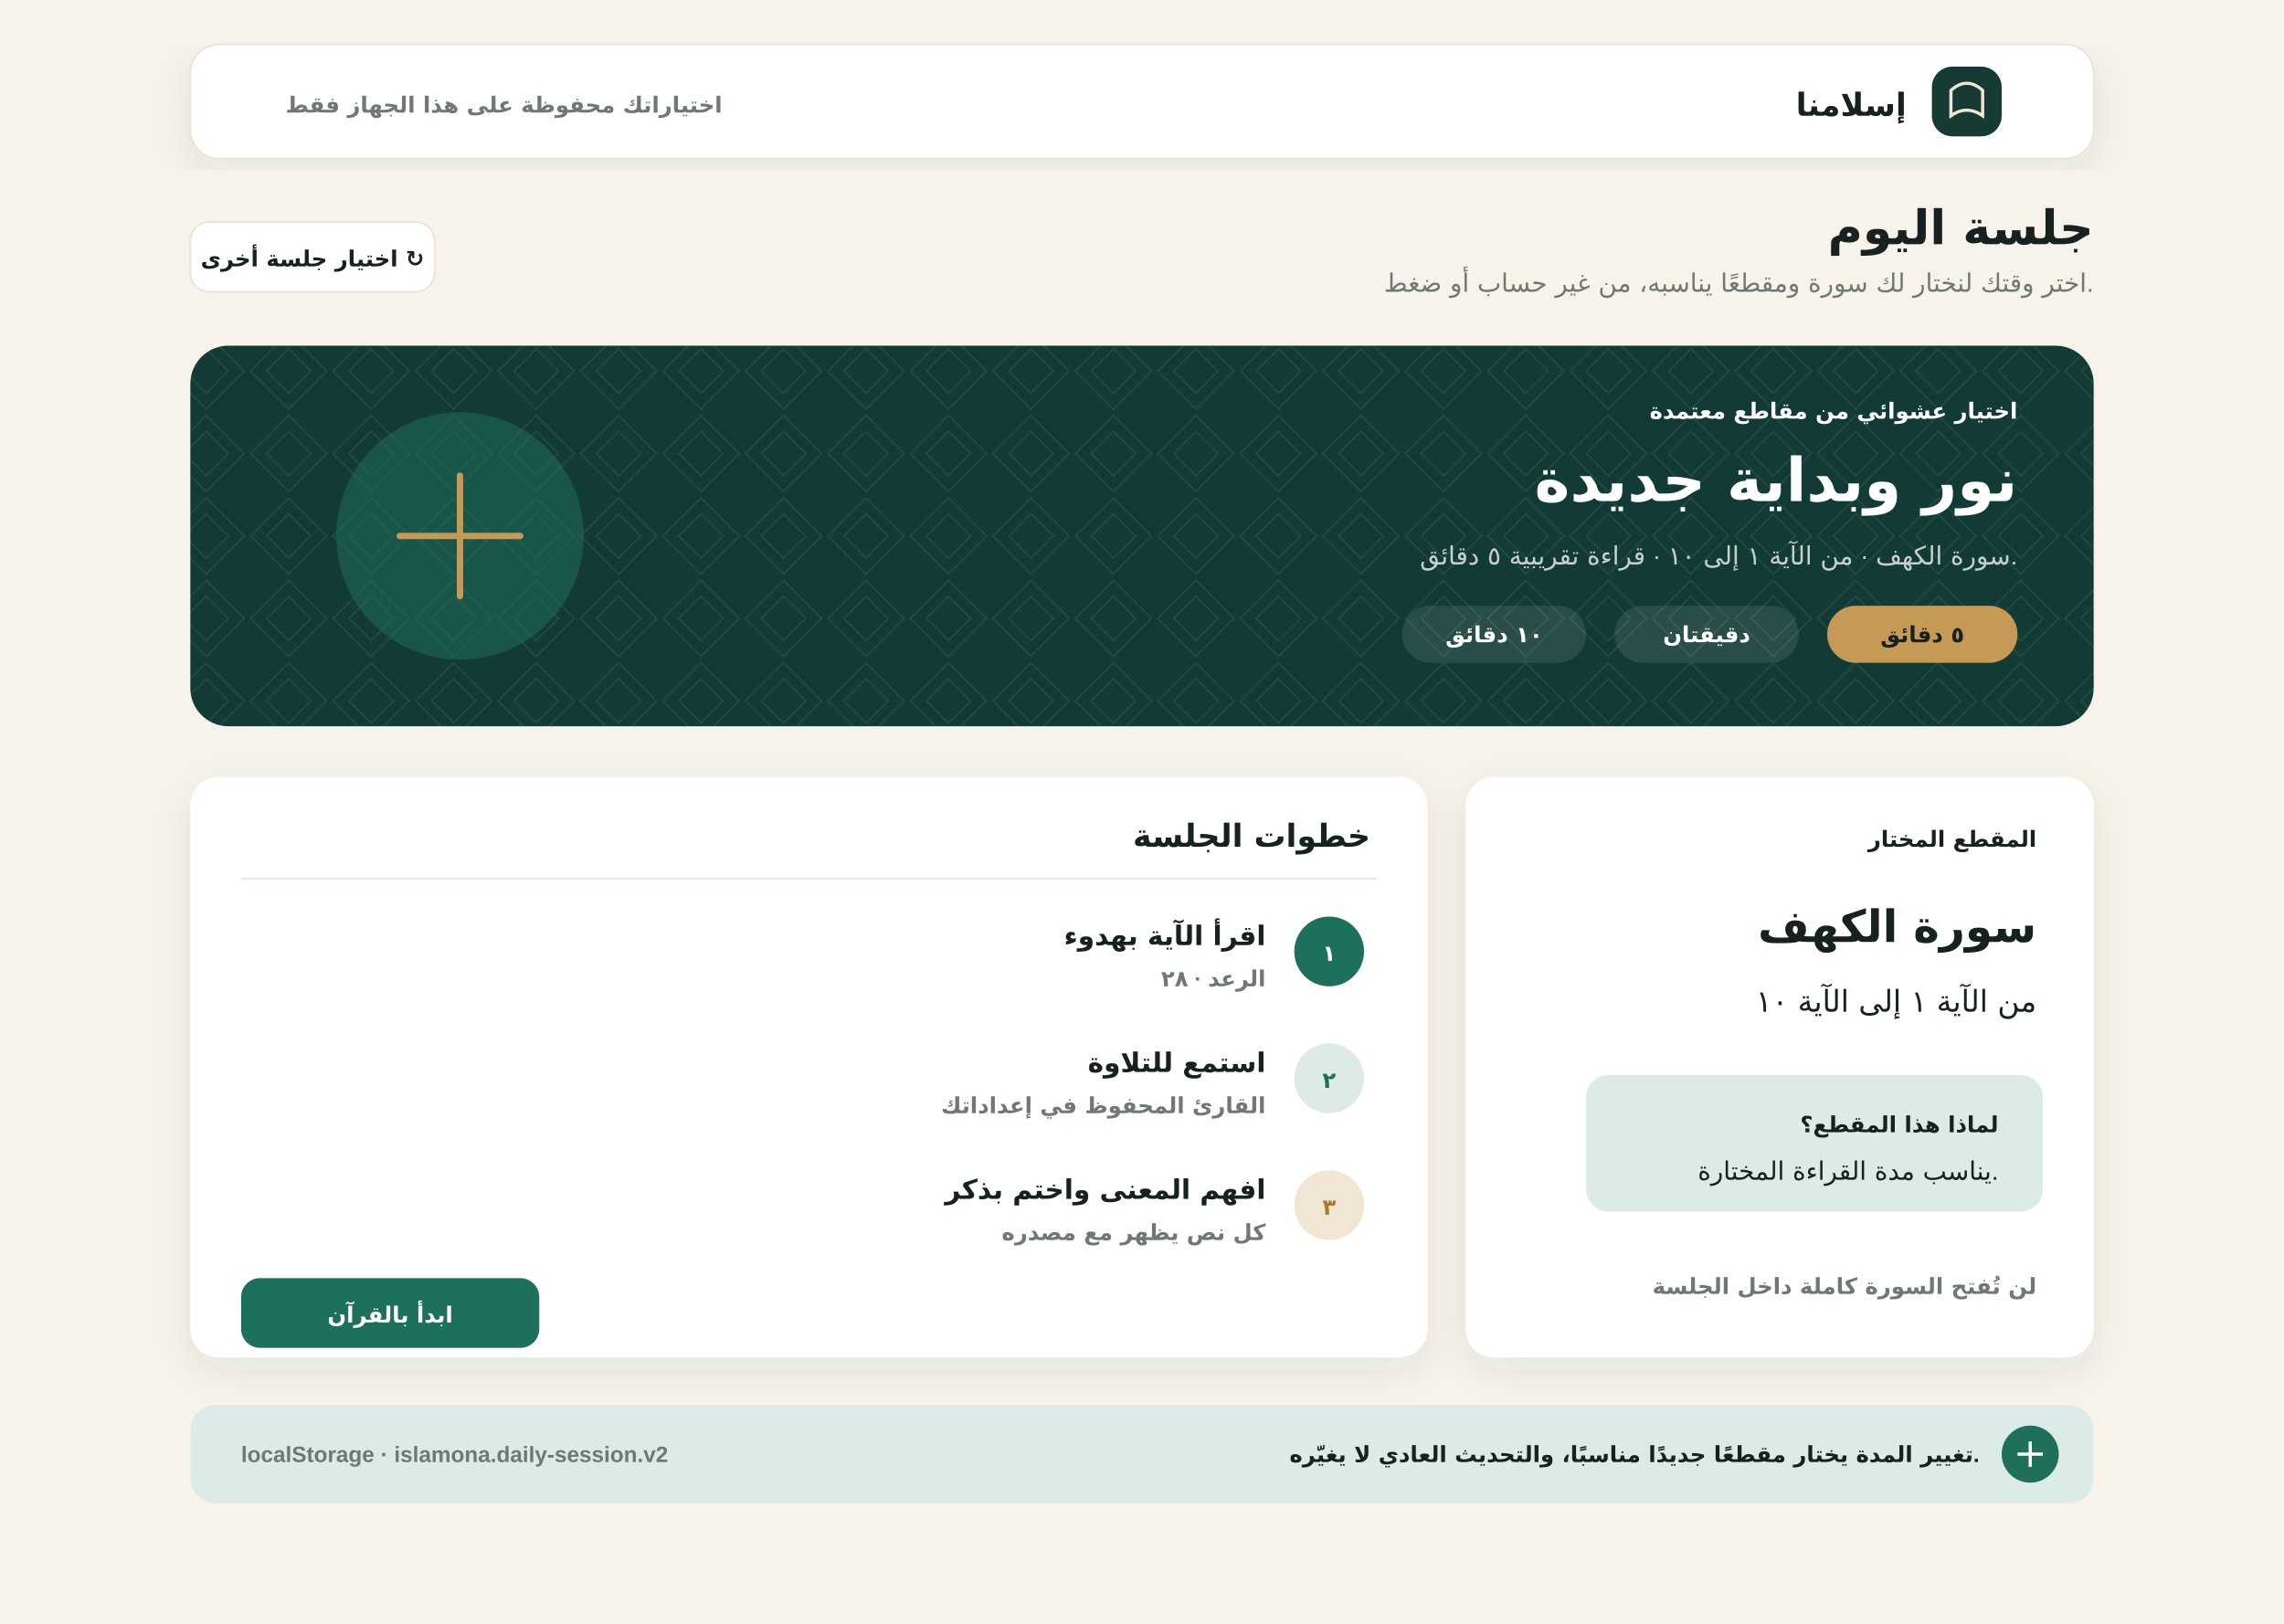
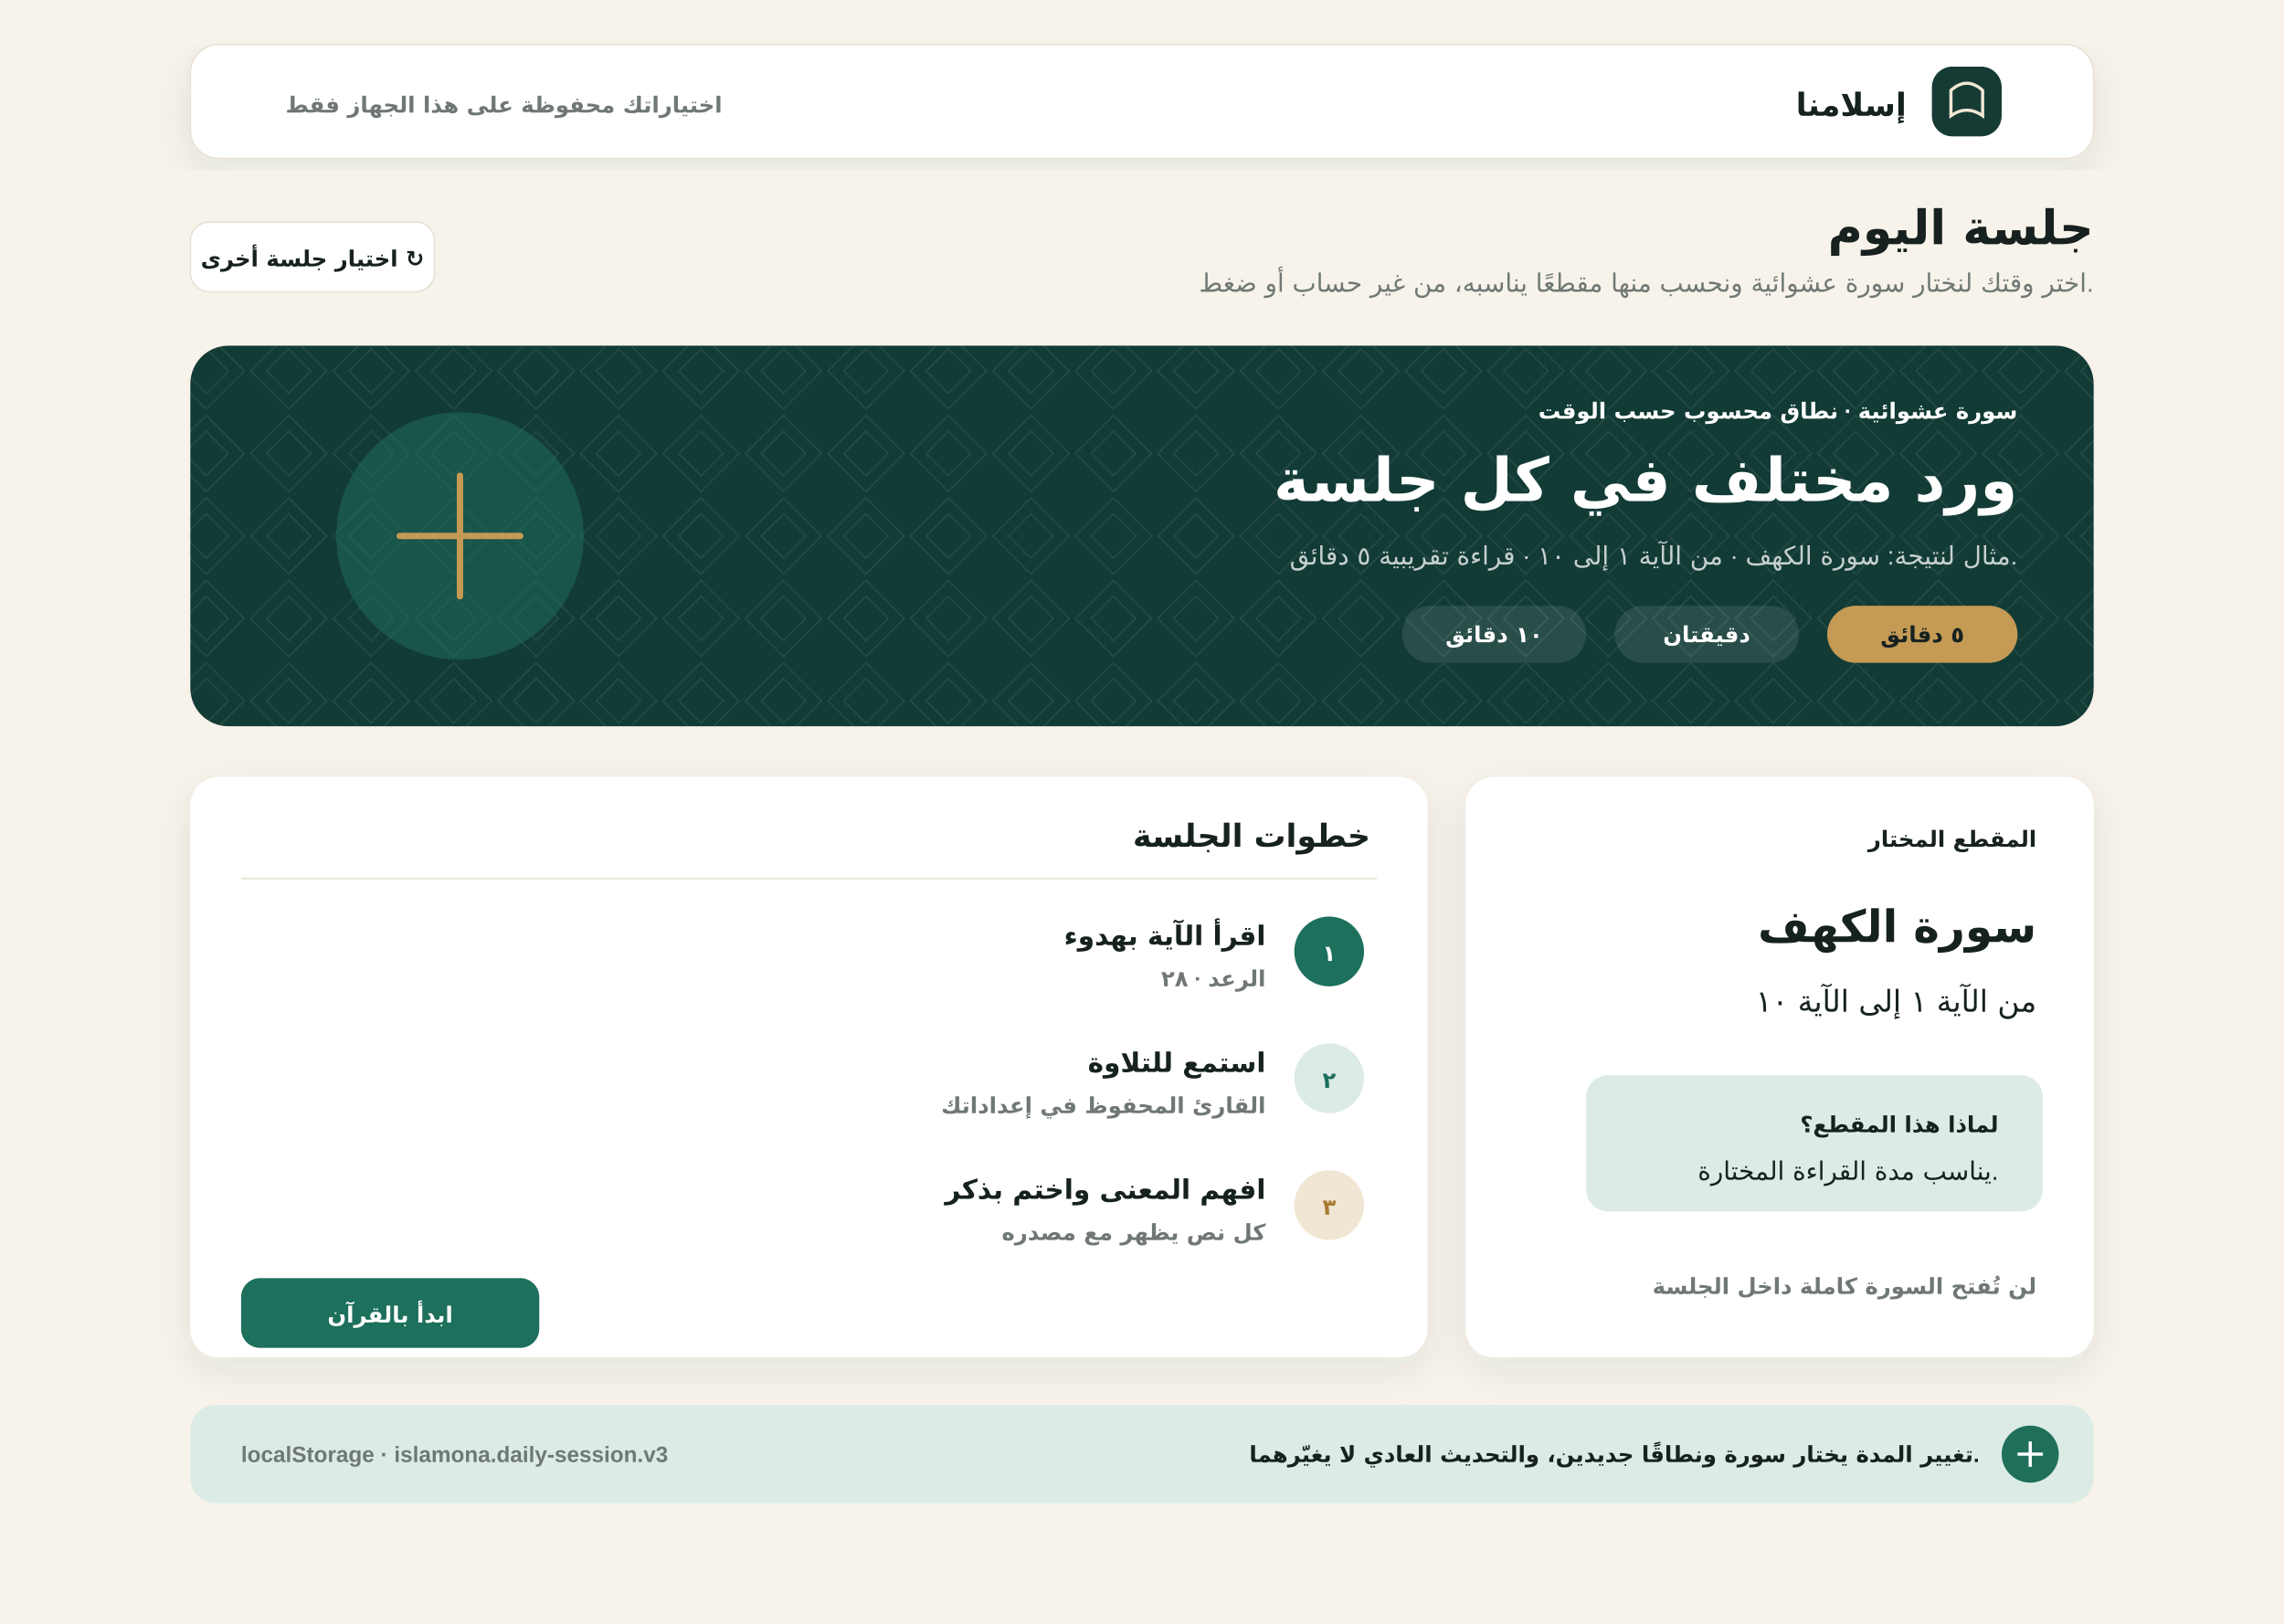
<svg xmlns="http://www.w3.org/2000/svg" width="1440" height="1024" viewBox="0 0 1440 1024">
  <defs>
    <filter id="s">
      <feDropShadow dx="0" dy="8" stdDeviation="12" flood-color="#123B35" flood-opacity=".08" />
    </filter>
    <pattern id="p" width="52" height="52" patternUnits="userSpaceOnUse">
      <path d="M26 2 50 26 26 50 2 26Z M26 12 40 26 26 40 12 26Z" fill="none" stroke="#fff" stroke-opacity=".08" />
    </pattern>
    <style>.ui{font-family:Cairo,Arial,sans-serif;fill:#17211F}.quran{font-family:'Scheherazade New',serif;fill:#17211F}.muted{fill:#6F7874}.label{font-size:14px;font-weight:600}.body{font-size:16px}.white{fill:#fff}.title{font-size:30px;font-weight:700}</style>
  </defs>
  <rect width="1440" height="1024" fill="#F7F3EA" />
  <g id="AppHeader" filter="url(#s)">
    <rect x="120" y="28" width="1200" height="72" rx="18" fill="#fff" stroke="#E8E1D5" />
    <rect x="1218" y="42" width="44" height="44" rx="13" fill="#123B35" />
    <path d="M1230 57q10-9 20 0v16q-10-7-20 0Z" fill="none" stroke="#F1E6D3" stroke-width="2" />
    <text x="1202" y="73" text-anchor="end" class="ui" font-size="20" font-weight="700">إسلامنا</text>
    <text x="180" y="71" class="ui label muted">اختياراتك محفوظة على هذا الجهاز فقط</text>
  </g>
  <g id="PageHeader">
    <text x="1320" y="154" text-anchor="end" class="ui title">جلسة اليوم</text>
-     <text x="1320" y="184" text-anchor="end" class="ui body muted">اختر وقتك لنختار لك سورة ومقطعًا يناسبه، من غير حساب أو ضغط.</text>
+     <text x="1320" y="184" text-anchor="end" class="ui body muted">اختر وقتك لنختار سورة عشوائية ونحسب منها مقطعًا يناسبه، من غير حساب أو ضغط.</text>
    <rect x="120" y="140" width="154" height="44" rx="12" fill="#fff" stroke="#E8E1D5" />
    <text x="197" y="168" text-anchor="middle" class="ui label">اختيار جلسة أخرى ↻</text>
  </g>
  <g id="SessionHero">
    <rect x="120" y="218" width="1200" height="240" rx="24" fill="#123B35" />
    <rect x="120" y="218" width="1200" height="240" rx="24" fill="url(#p)" />
-     <text x="1272" y="264" text-anchor="end" class="ui white label">اختيار عشوائي من مقاطع معتمدة</text>
-     <text x="1272" y="316" text-anchor="end" class="ui white" font-size="38" font-weight="700">نور وبداية جديدة</text>
-     <text x="1272" y="356" text-anchor="end" class="ui white body" opacity=".76">سورة الكهف · من الآية ١ إلى ١٠ · قراءة تقريبية ٥ دقائق.</text>
+     <text x="1272" y="264" text-anchor="end" class="ui white label">سورة عشوائية · نطاق محسوب حسب الوقت</text>
+     <text x="1272" y="316" text-anchor="end" class="ui white" font-size="38" font-weight="700">ورد مختلف في كل جلسة</text>
+     <text x="1272" y="356" text-anchor="end" class="ui white body" opacity=".76">مثال لنتيجة: سورة الكهف · من الآية ١ إلى ١٠ · قراءة تقريبية ٥ دقائق.</text>
    <g class="ui label" text-anchor="middle">
      <rect x="1152" y="382" width="120" height="36" rx="18" fill="#C49A55" />
      <text x="1212" y="405">٥ دقائق</text>
      <rect x="1018" y="382" width="116" height="36" rx="18" fill="#fff" fill-opacity=".1" />
      <text x="1076" y="405" class="white">دقيقتان</text>
      <rect x="884" y="382" width="116" height="36" rx="18" fill="#fff" fill-opacity=".1" />
      <text x="942" y="405" class="white">١٠ دقائق</text>
    </g>
    <circle cx="290" cy="338" r="78" fill="#1F6F5B" opacity=".5" />
    <path d="M252 338h76M290 300v76" stroke="#C49A55" stroke-width="4" stroke-linecap="round" />
  </g>
  <g id="SessionSteps">
    <g filter="url(#s)">
      <rect x="120" y="490" width="780" height="366" rx="18" fill="#fff" />
      <text x="864" y="534" text-anchor="end" class="ui" font-size="20" font-weight="700">خطوات الجلسة</text>
      <line x1="152" y1="554" x2="868" y2="554" stroke="#E8E1D5" />
      <g class="ui">
        <circle cx="838" cy="600" r="22" fill="#1F6F5B" />
        <text x="838" y="606" text-anchor="middle" class="white label">١</text>
        <text x="798" y="596" text-anchor="end" font-size="17" font-weight="700">اقرأ الآية بهدوء</text>
        <text x="798" y="622" text-anchor="end" class="label muted">الرعد · ٢٨</text>
        <circle cx="838" cy="680" r="22" fill="#DCEBE5" />
        <text x="838" y="686" text-anchor="middle" class="label" fill="#1F6F5B">٢</text>
        <text x="798" y="676" text-anchor="end" font-size="17" font-weight="700">استمع للتلاوة</text>
        <text x="798" y="702" text-anchor="end" class="label muted">القارئ المحفوظ في إعداداتك</text>
        <circle cx="838" cy="760" r="22" fill="#F1E6D3" />
        <text x="838" y="766" text-anchor="middle" class="label" fill="#A97A35">٣</text>
        <text x="798" y="756" text-anchor="end" font-size="17" font-weight="700">افهم المعنى واختم بذكر</text>
        <text x="798" y="782" text-anchor="end" class="label muted">كل نص يظهر مع مصدره</text>
      </g>
      <rect x="152" y="806" width="188" height="44" rx="12" fill="#1F6F5B" />
      <text x="246" y="834" text-anchor="middle" class="ui white label">ابدأ بالقرآن</text>
    </g>
    <g filter="url(#s)">
      <rect x="924" y="490" width="396" height="366" rx="18" fill="#fff" />
      <text x="1284" y="534" text-anchor="end" class="ui label" fill="#A97A35">المقطع المختار</text>
      <text x="1284" y="594" text-anchor="end" class="ui" font-size="28" font-weight="700">سورة الكهف</text>
      <text x="1284" y="638" text-anchor="end" class="ui" font-size="19">من الآية ١ إلى الآية ١٠</text>
      <rect x="1000" y="678" width="288" height="86" rx="14" fill="#DCEBE5" />
      <text x="1260" y="714" text-anchor="end" class="ui label" fill="#1F6F5B">لماذا هذا المقطع؟</text>
      <text x="1260" y="744" text-anchor="end" class="ui body">يناسب مدة القراءة المختارة.</text>
      <text x="1284" y="816" text-anchor="end" class="ui label muted">لن تُفتح السورة كاملة داخل الجلسة</text>
    </g>
  </g>
  <g id="LocalOnly">
    <rect x="120" y="886" width="1200" height="62" rx="16" fill="#DCEBE5" />
    <circle cx="1280" cy="917" r="18" fill="#1F6F5B" />
    <path d="M1272 917h16M1280 909v16" stroke="#fff" stroke-width="2" />
-     <text x="1248" y="922" text-anchor="end" class="ui label" fill="#1F6F5B">تغيير المدة يختار مقطعًا جديدًا مناسبًا، والتحديث العادي لا يغيّره.</text>
-     <text x="152" y="922" class="ui label muted">localStorage · islamona.daily-session.v2</text>
+     <text x="1248" y="922" text-anchor="end" class="ui label" fill="#1F6F5B">تغيير المدة يختار سورة ونطاقًا جديدين، والتحديث العادي لا يغيّرهما.</text>
+     <text x="152" y="922" class="ui label muted">localStorage · islamona.daily-session.v3</text>
  </g>
</svg>
